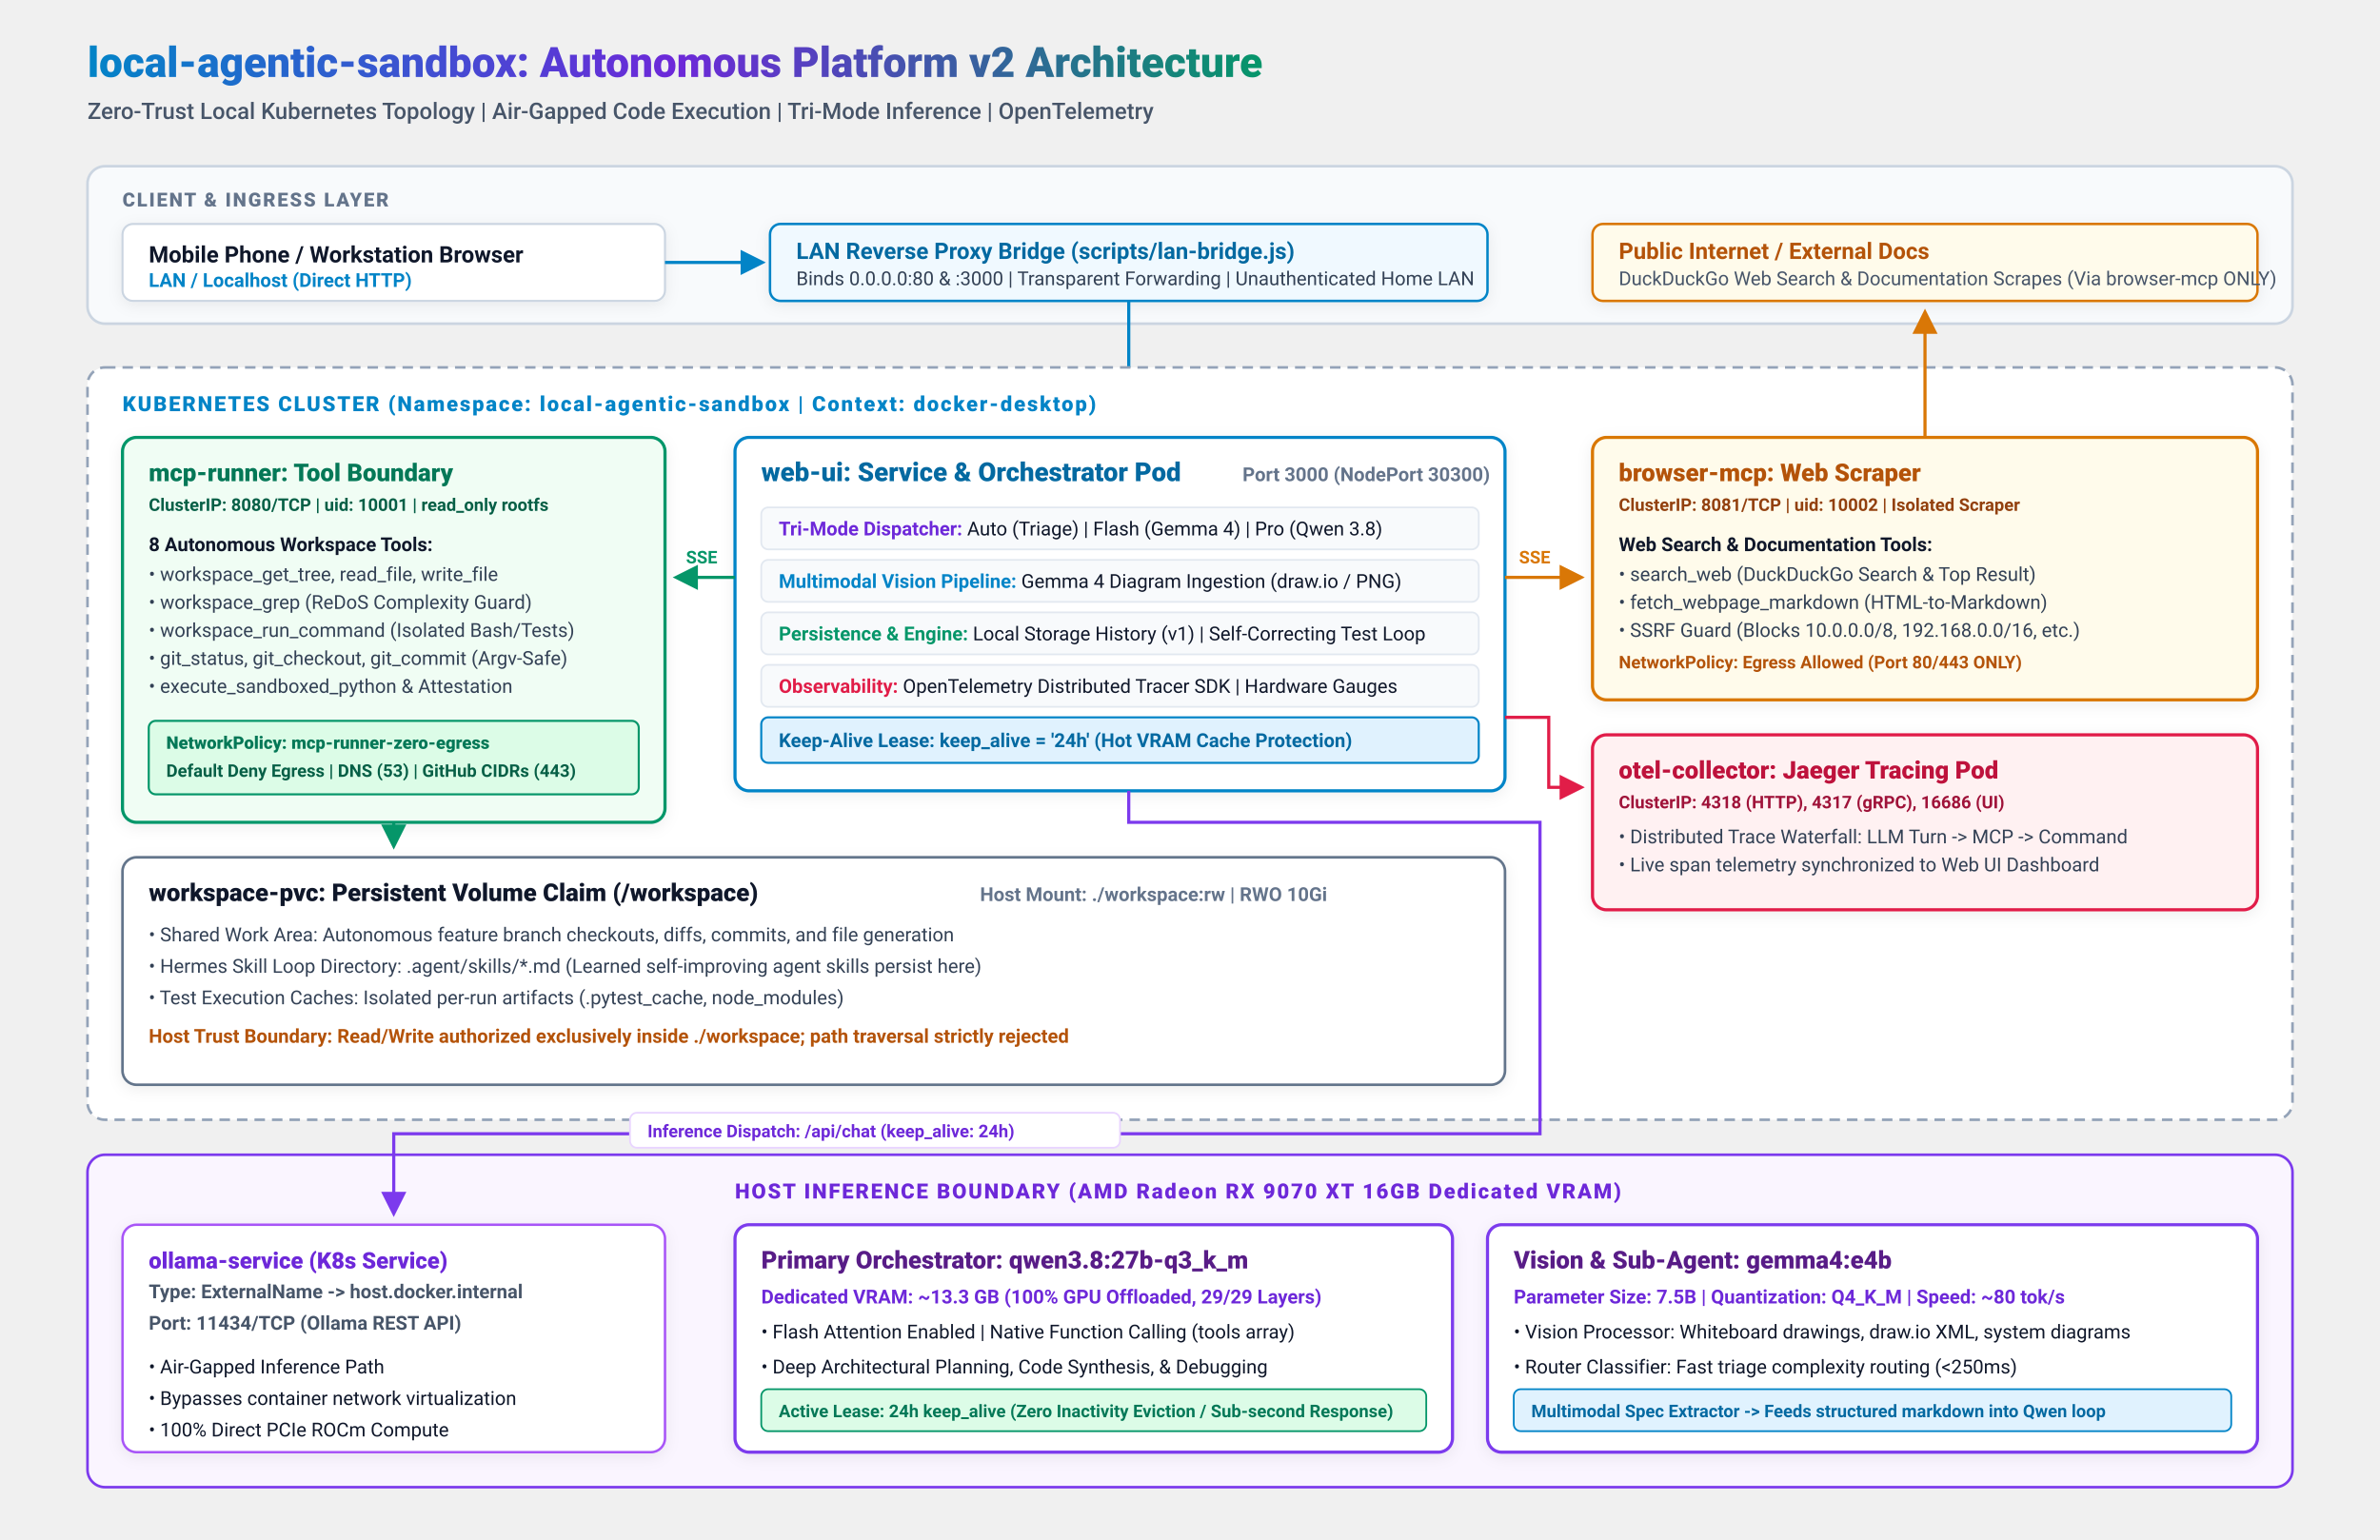
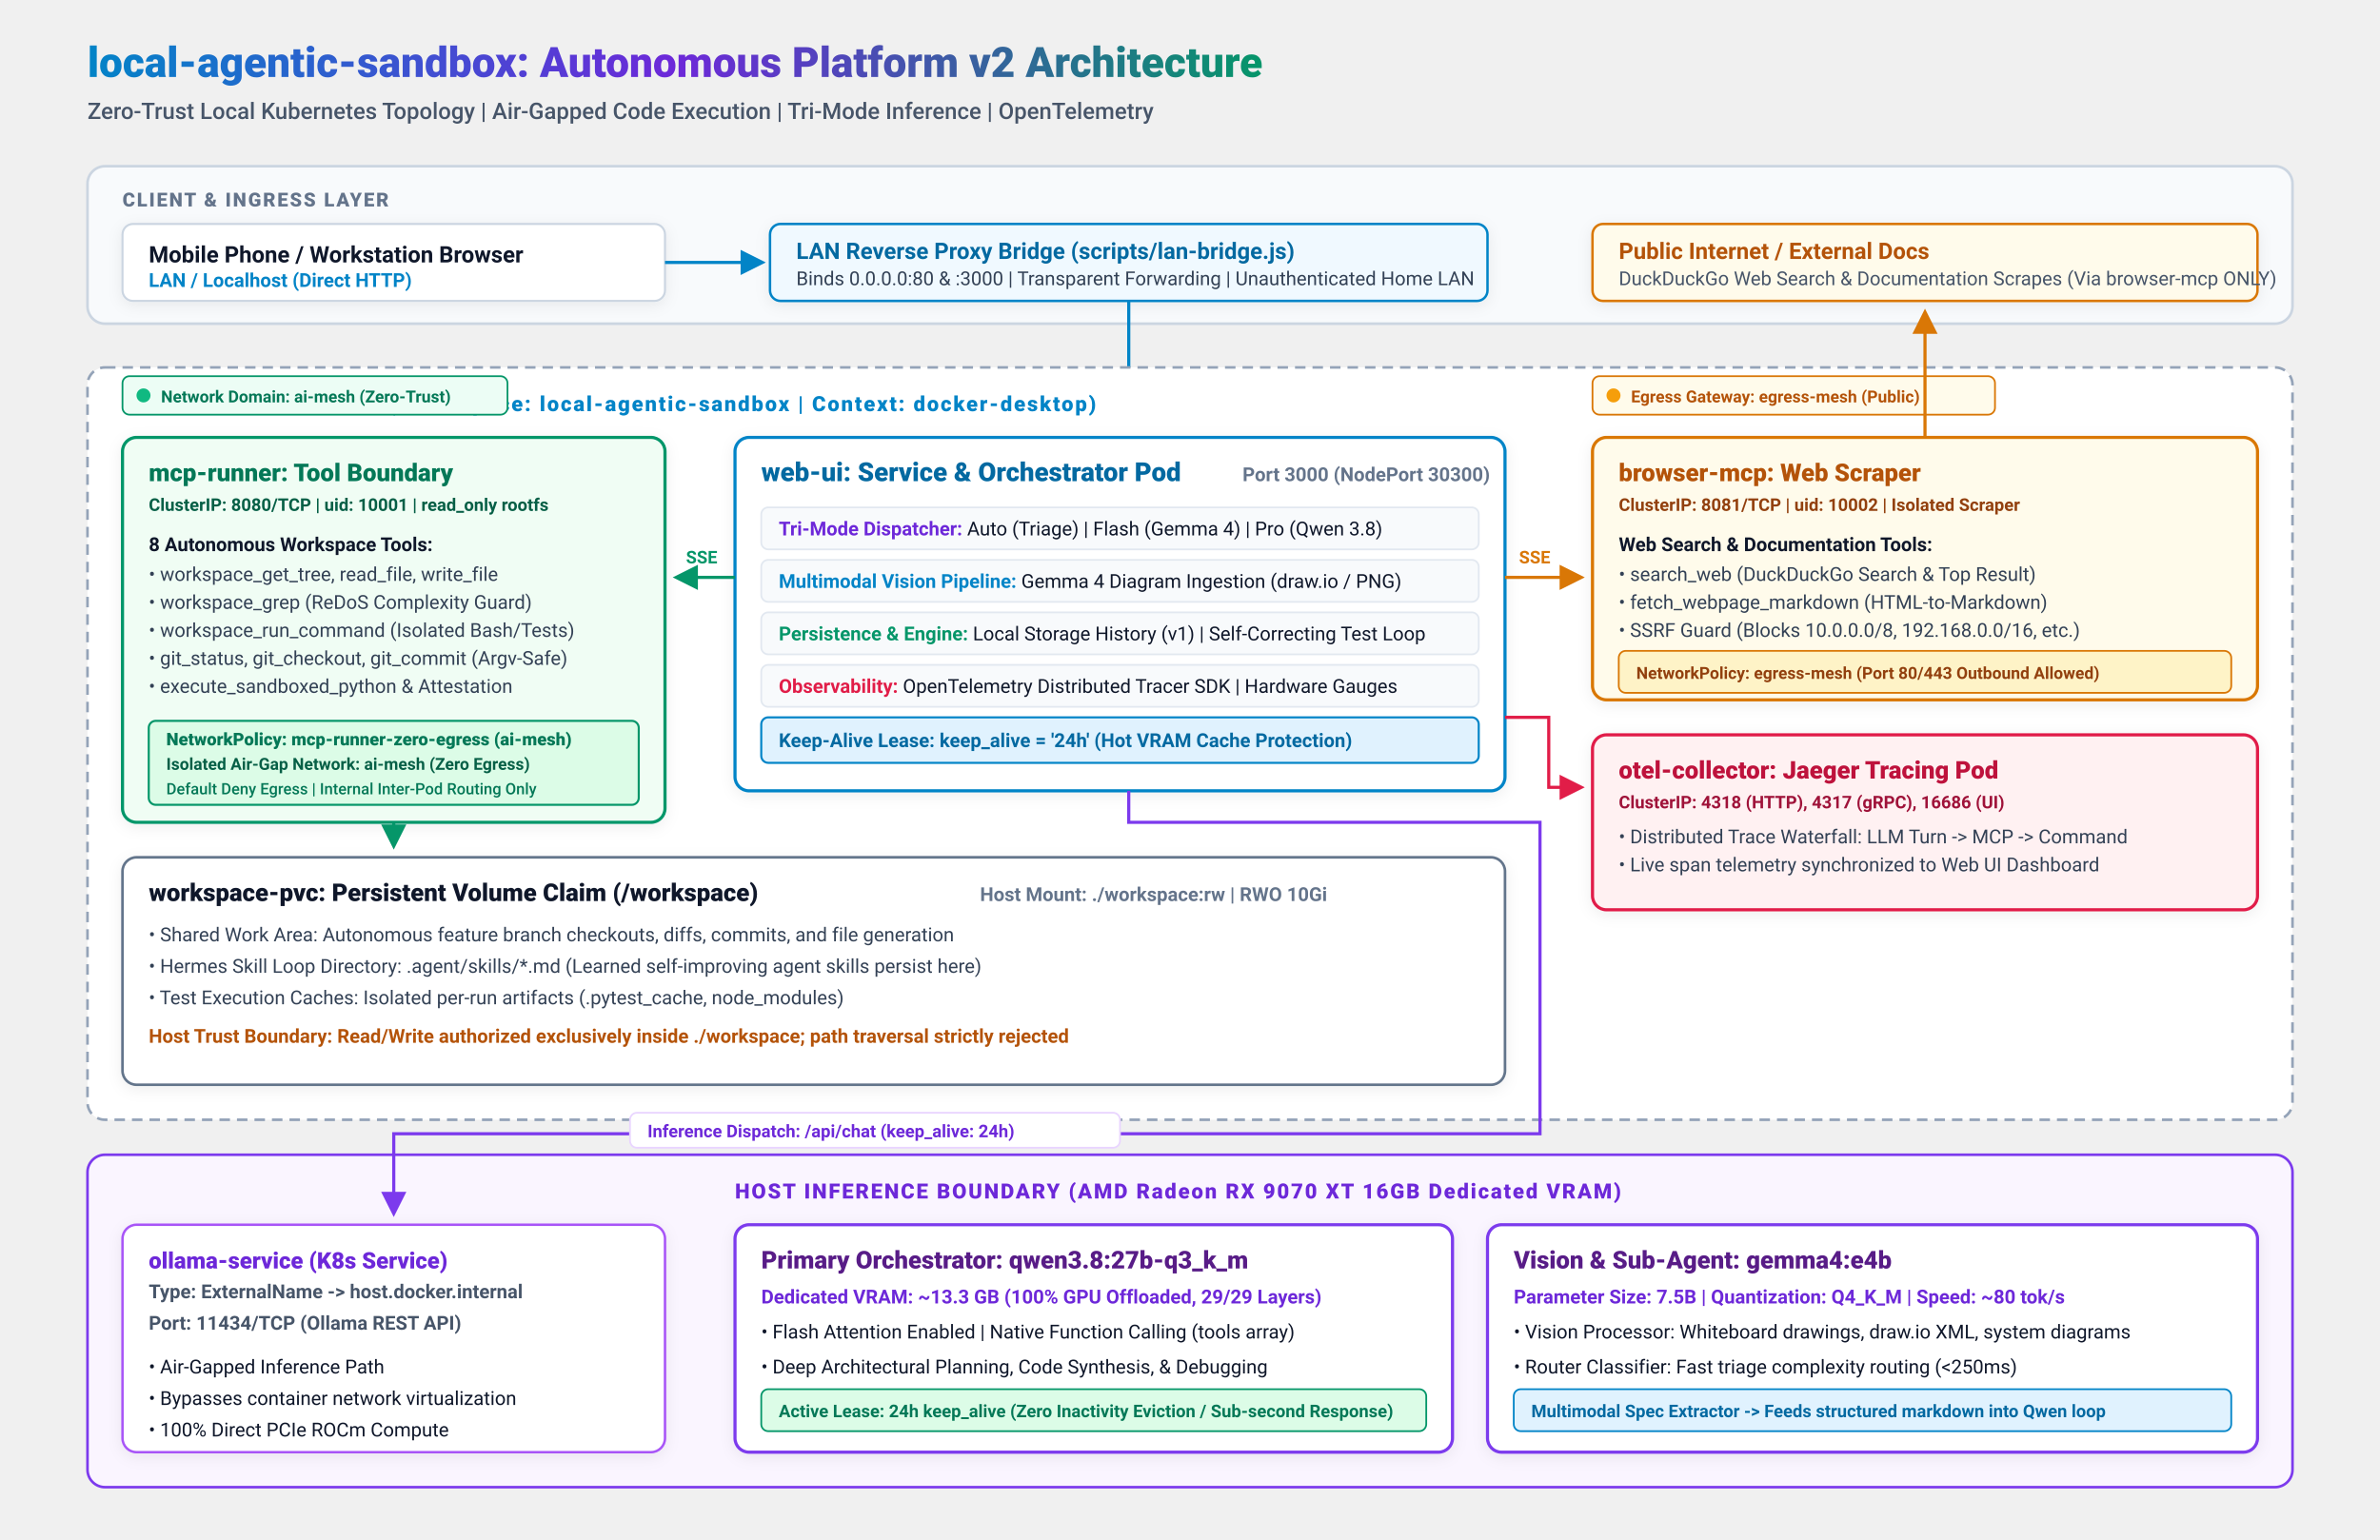
<svg xmlns="http://www.w3.org/2000/svg" viewBox="0 0 1360 880" width="100%" height="100%" style="background-color: #ffffff; font-family: -apple-system, BlinkMacSystemFont, 'Segoe UI', Roboto, Helvetica, Arial, sans-serif;">
  <defs>
    <filter id="cardShadow" x="-2%" y="-2%" width="104%" height="108%" filterUnits="userSpaceOnUse">
      <feDropShadow dx="0" dy="2" stdDeviation="4" flood-color="#0f172a" flood-opacity="0.07" />
    </filter>
    <linearGradient id="headerGrad" x1="0%" y1="0%" x2="100%" y2="0%">
      <stop offset="0%" stop-color="#0284c7" />
      <stop offset="50%" stop-color="#6d28d9" />
      <stop offset="100%" stop-color="#059669" />
    </linearGradient>
    <marker id="arrowCyan" markerWidth="8" markerHeight="8" refX="6" refY="4" orient="auto">
      <path d="M 0 0 L 8 4 L 0 8 Z" fill="#0284c7" />
    </marker>
    <marker id="arrowEmerald" markerWidth="8" markerHeight="8" refX="6" refY="4" orient="auto">
      <path d="M 0 0 L 8 4 L 0 8 Z" fill="#059669" />
    </marker>
    <marker id="arrowPurple" markerWidth="8" markerHeight="8" refX="6" refY="4" orient="auto">
      <path d="M 0 0 L 8 4 L 0 8 Z" fill="#7c3aed" />
    </marker>
    <marker id="arrowAmber" markerWidth="8" markerHeight="8" refX="6" refY="4" orient="auto">
      <path d="M 0 0 L 8 4 L 0 8 Z" fill="#d97706" />
    </marker>
    <marker id="arrowRose" markerWidth="8" markerHeight="8" refX="6" refY="4" orient="auto">
      <path d="M 0 0 L 8 4 L 0 8 Z" fill="#e11d48" />
    </marker>
  </defs>
  <text x="50" y="44" font-size="24" font-weight="800" fill="url(#headerGrad)">local-agentic-sandbox: Autonomous Platform v2 Architecture</text>
  <text x="50" y="68" font-size="13" font-weight="500" fill="#475569">Zero-Trust Local Kubernetes Topology | Air-Gapped Code Execution | Tri-Mode Inference | OpenTelemetry</text>
  <rect x="50" y="95" width="1260" height="90" rx="10" fill="#f8fafc" stroke="#cbd5e1" stroke-width="1.5" />
  <text x="70" y="118" font-size="11" font-weight="800" fill="#64748b" letter-spacing="1">CLIENT &amp; INGRESS LAYER</text>
  <rect x="70" y="128" width="310" height="44" rx="6" fill="#ffffff" stroke="#cbd5e1" stroke-width="1.2" filter="url(#cardShadow)" />
  <text x="85" y="150" font-size="13" font-weight="700" fill="#0f172a">Mobile Phone / Workstation Browser</text>
  <text x="85" y="164" font-size="11" font-weight="600" fill="#0284c7">LAN / Localhost (Direct HTTP)</text>
  <rect x="440" y="128" width="410" height="44" rx="6" fill="#f0f9ff" stroke="#0284c7" stroke-width="1.4" filter="url(#cardShadow)" />
  <text x="455" y="148" font-size="13" font-weight="700" fill="#0369a1">LAN Reverse Proxy Bridge (scripts/lan-bridge.js)</text>
  <text x="455" y="163" font-size="11" fill="#334155">Binds 0.0.0.0:80 &amp; :3000 | Transparent Forwarding | Unauthenticated Home LAN</text>
  <rect x="910" y="128" width="380" height="44" rx="6" fill="#fffbeb" stroke="#d97706" stroke-width="1.4" filter="url(#cardShadow)" />
  <text x="925" y="148" font-size="13" font-weight="700" fill="#b45309">Public Internet / External Docs</text>
  <text x="925" y="163" font-size="11" fill="#475569">DuckDuckGo Web Search &amp; Documentation Scrapes (Via browser-mcp ONLY)</text>
  <path d="M 380 150 L 434 150" fill="none" stroke="#0284c7" stroke-width="1.8" marker-end="url(#arrowCyan)" />
  <path d="M 645 172 L 645 224" fill="none" stroke="#0284c7" stroke-width="1.8" marker-end="url(#arrowCyan)" />
  <rect x="50" y="210" width="1260" height="430" rx="10" fill="#ffffff" stroke="#94a3b8" stroke-width="1.5" stroke-dasharray="6 4" />
  <text x="70" y="235" font-size="12" font-weight="800" fill="#0284c7" letter-spacing="1">KUBERNETES CLUSTER (Namespace: local-agentic-sandbox | Context: docker-desktop)</text>
  <rect x="420" y="250" width="440" height="202" rx="8" fill="#ffffff" stroke="#0284c7" stroke-width="1.8" filter="url(#cardShadow)" />
  <text x="435" y="275" font-size="15" font-weight="800" fill="#0369a1">web-ui: Service &amp; Orchestrator Pod</text>
  <text x="710" y="275" font-size="11" font-weight="600" fill="#64748b">Port 3000 (NodePort 30300)</text>
  <rect x="435" y="290" width="410" height="24" rx="4" fill="#f8fafc" stroke="#e2e8f0" />
  <text x="445" y="306" font-size="11" fill="#0f172a">
    <tspan font-weight="700" fill="#6d28d9">Tri-Mode Dispatcher:</tspan> Auto (Triage) | Flash (Gemma 4) | Pro (Qwen 3.8)</text>
  <rect x="435" y="320" width="410" height="24" rx="4" fill="#f8fafc" stroke="#e2e8f0" />
  <text x="445" y="336" font-size="11" fill="#0f172a">
    <tspan font-weight="700" fill="#0284c7">Multimodal Vision Pipeline:</tspan> Gemma 4 Diagram Ingestion (draw.io / PNG)</text>
  <rect x="435" y="350" width="410" height="24" rx="4" fill="#f8fafc" stroke="#e2e8f0" />
  <text x="445" y="366" font-size="11" fill="#0f172a">
    <tspan font-weight="700" fill="#059669">Persistence &amp; Engine:</tspan> Local Storage History (v1) | Self-Correcting Test Loop</text>
  <rect x="435" y="380" width="410" height="24" rx="4" fill="#f8fafc" stroke="#e2e8f0" />
  <text x="445" y="396" font-size="11" fill="#0f172a">
    <tspan font-weight="700" fill="#e11d48">Observability:</tspan> OpenTelemetry Distributed Tracer SDK | Hardware Gauges</text>
  <rect x="435" y="410" width="410" height="26" rx="4" fill="#e0f2fe" stroke="#0284c7" stroke-width="1.2" />
  <text x="445" y="427" font-size="11" font-weight="700" fill="#0369a1">Keep-Alive Lease: keep_alive = '24h' (Hot VRAM Cache Protection)</text>
  <rect x="70" y="250" width="310" height="220" rx="8" fill="#f0fdf4" stroke="#059669" stroke-width="1.8" filter="url(#cardShadow)" />
  <text x="85" y="275" font-size="14" font-weight="800" fill="#047857">mcp-runner: Tool Boundary</text>
  <text x="85" y="292" font-size="10" font-weight="600" fill="#065f46">ClusterIP: 8080/TCP | uid: 10001 | read_only rootfs</text>
  <text x="85" y="315" font-size="11" font-weight="700" fill="#0f172a">8 Autonomous Workspace Tools:</text>
  <text x="85" y="332" font-size="11" fill="#334155">• workspace_get_tree, read_file, write_file</text>
  <text x="85" y="348" font-size="11" fill="#334155">• workspace_grep (ReDoS Complexity Guard)</text>
  <text x="85" y="364" font-size="11" fill="#334155">• workspace_run_command (Isolated Bash/Tests)</text>
  <text x="85" y="380" font-size="11" fill="#334155">• git_status, git_checkout, git_commit (Argv-Safe)</text>
  <text x="85" y="396" font-size="11" fill="#334155">• execute_sandboxed_python &amp; Attestation</text>
-   <rect x="85" y="412" width="280" height="42" rx="4" fill="#dcfce7" stroke="#059669" stroke-width="1.2" />
-   <text x="95" y="428" font-size="10" font-weight="800" fill="#047857">NetworkPolicy: mcp-runner-zero-egress</text>
-   <text x="95" y="444" font-size="10" font-weight="600" fill="#065f46">Default Deny Egress | DNS (53) | GitHub CIDRs (443)</text>
+   <rect x="85" y="412" width="280" height="48" rx="4" fill="#dcfce7" stroke="#059669" stroke-width="1.2" />
+   <text x="95" y="426" font-size="10" font-weight="800" fill="#047857">NetworkPolicy: mcp-runner-zero-egress (ai-mesh)</text>
+   <text x="95" y="440" font-size="9.5" font-weight="700" fill="#065f46">Isolated Air-Gap Network: ai-mesh (Zero Egress)</text>
+   <text x="95" y="454" font-size="9" font-weight="500" fill="#047857">Default Deny Egress | Internal Inter-Pod Routing Only</text>
  <rect x="910" y="250" width="380" height="150" rx="8" fill="#fffbeb" stroke="#d97706" stroke-width="1.8" filter="url(#cardShadow)" />
  <text x="925" y="275" font-size="14" font-weight="800" fill="#b45309">browser-mcp: Web Scraper</text>
  <text x="925" y="292" font-size="10" font-weight="600" fill="#92400e">ClusterIP: 8081/TCP | uid: 10002 | Isolated Scraper</text>
  <text x="925" y="315" font-size="11" font-weight="700" fill="#0f172a">Web Search &amp; Documentation Tools:</text>
  <text x="925" y="332" font-size="11" fill="#334155">• search_web (DuckDuckGo Search &amp; Top Result)</text>
  <text x="925" y="348" font-size="11" fill="#334155">• fetch_webpage_markdown (HTML-to-Markdown)</text>
  <text x="925" y="364" font-size="11" fill="#334155">• SSRF Guard (Blocks 10.0.0.0/8, 192.168.0.0/16, etc.)</text>
-   <text x="925" y="382" font-size="10" font-weight="700" fill="#b45309">NetworkPolicy: Egress Allowed (Port 80/443 ONLY)</text>
+   <rect x="925" y="372" width="350" height="24" rx="4" fill="#fef3c7" stroke="#d97706" stroke-width="1" />
+   <text x="935" y="388" font-size="9.5" font-weight="700" fill="#92400e">NetworkPolicy: egress-mesh (Port 80/443 Outbound Allowed)</text>
  <rect x="910" y="420" width="380" height="100" rx="8" fill="#fff1f2" stroke="#e11d48" stroke-width="1.8" filter="url(#cardShadow)" />
  <text x="925" y="445" font-size="14" font-weight="800" fill="#be123c">otel-collector: Jaeger Tracing Pod</text>
  <text x="925" y="462" font-size="10" font-weight="600" fill="#9f1239">ClusterIP: 4318 (HTTP), 4317 (gRPC), 16686 (UI)</text>
  <text x="925" y="482" font-size="11" fill="#334155">• Distributed Trace Waterfall: LLM Turn -&gt; MCP -&gt; Command</text>
  <text x="925" y="498" font-size="11" fill="#334155">• Live span telemetry synchronized to Web UI Dashboard</text>
  <rect x="70" y="490" width="790" height="130" rx="8" fill="#ffffff" stroke="#64748b" stroke-width="1.5" filter="url(#cardShadow)" />
  <text x="85" y="515" font-size="14" font-weight="800" fill="#0f172a">workspace-pvc: Persistent Volume Claim (/workspace)</text>
  <text x="560" y="515" font-size="11" font-weight="600" fill="#64748b">Host Mount: ./workspace:rw | RWO 10Gi</text>
  <text x="85" y="538" font-size="11" fill="#334155">• Shared Work Area: Autonomous feature branch checkouts, diffs, commits, and file generation</text>
  <text x="85" y="556" font-size="11" fill="#334155">• Hermes Skill Loop Directory: .agent/skills/*.md (Learned self-improving agent skills persist here)</text>
  <text x="85" y="574" font-size="11" fill="#334155">• Test Execution Caches: Isolated per-run artifacts (.pytest_cache, node_modules)</text>
  <text x="85" y="596" font-size="11" font-weight="700" fill="#b45309">Host Trust Boundary: Read/Write authorized exclusively inside ./workspace; path traversal strictly rejected</text>
+   <g id="network-mesh-badges">
+     <rect x="70" y="215" width="220" height="22" rx="4" fill="#ecfdf5" stroke="#059669" stroke-width="1" />
+     <circle cx="82" cy="226" r="4" fill="#10b981" />
+     <text x="92" y="230" font-size="9.5" font-weight="700" fill="#047857">Network Domain: ai-mesh (Zero-Trust)</text>
+     <rect x="910" y="215" width="230" height="22" rx="4" fill="#fffbeb" stroke="#d97706" stroke-width="1" />
+     <circle cx="922" cy="226" r="4" fill="#f59e0b" />
+     <text x="932" y="230" font-size="9.5" font-weight="700" fill="#b45309">Egress Gateway: egress-mesh (Public)</text>
+   </g>
  <path d="M 420 330 L 388 330" fill="none" stroke="#059669" stroke-width="1.8" marker-end="url(#arrowEmerald)" />
  <text x="392" y="322" font-size="10" font-weight="700" fill="#059669">SSE</text>
  <path d="M 860 330 L 902 330" fill="none" stroke="#d97706" stroke-width="1.8" marker-end="url(#arrowAmber)" />
  <text x="868" y="322" font-size="10" font-weight="700" fill="#d97706">SSE</text>
  <path d="M 1100 250 L 1100 180" fill="none" stroke="#d97706" stroke-width="1.8" marker-end="url(#arrowAmber)" />
  <path d="M 860 410 L 885 410 L 885 450 L 902 450" fill="none" stroke="#e11d48" stroke-width="1.8" marker-end="url(#arrowRose)" />
  <path d="M 225 470 L 225 482" fill="none" stroke="#059669" stroke-width="1.8" marker-end="url(#arrowEmerald)" />
  <rect x="50" y="660" width="1260" height="190" rx="10" fill="#faf5ff" stroke="#7c3aed" stroke-width="1.5" />
  <text x="420" y="685" font-size="12" font-weight="800" fill="#6d28d9" letter-spacing="1">HOST INFERENCE BOUNDARY (AMD Radeon RX 9070 XT 16GB Dedicated VRAM)</text>
  <rect x="70" y="700" width="310" height="130" rx="8" fill="#ffffff" stroke="#a855f7" stroke-width="1.4" filter="url(#cardShadow)" />
  <text x="85" y="725" font-size="13" font-weight="800" fill="#6d28d9">ollama-service (K8s Service)</text>
  <text x="85" y="742" font-size="11" font-weight="600" fill="#475569">Type: ExternalName -&gt; host.docker.internal</text>
  <text x="85" y="760" font-size="11" font-weight="600" fill="#475569">Port: 11434/TCP (Ollama REST API)</text>
  <text x="85" y="785" font-size="11" fill="#0f172a">• Air-Gapped Inference Path</text>
  <text x="85" y="803" font-size="11" fill="#0f172a">• Bypasses container network virtualization</text>
  <text x="85" y="821" font-size="11" fill="#0f172a">• 100% Direct PCIe ROCm Compute</text>
  <rect x="420" y="700" width="410" height="130" rx="8" fill="#ffffff" stroke="#7c3aed" stroke-width="1.8" filter="url(#cardShadow)" />
  <text x="435" y="725" font-size="14" font-weight="800" fill="#581c87">Primary Orchestrator: qwen3.8:27b-q3_k_m</text>
  <text x="435" y="745" font-size="11" font-weight="700" fill="#6d28d9">Dedicated VRAM: ~13.3 GB (100% GPU Offloaded, 29/29 Layers)</text>
  <text x="435" y="765" font-size="11" fill="#0f172a">• Flash Attention Enabled | Native Function Calling (tools array)</text>
  <text x="435" y="785" font-size="11" fill="#0f172a">• Deep Architectural Planning, Code Synthesis, &amp; Debugging</text>
  <rect x="435" y="794" width="380" height="24" rx="4" fill="#dcfce7" stroke="#059669" stroke-width="1" />
  <text x="445" y="810" font-size="10" font-weight="700" fill="#047857">Active Lease: 24h keep_alive (Zero Inactivity Eviction / Sub-second Response)</text>
  <rect x="850" y="700" width="440" height="130" rx="8" fill="#ffffff" stroke="#7c3aed" stroke-width="1.8" filter="url(#cardShadow)" />
  <text x="865" y="725" font-size="14" font-weight="800" fill="#581c87">Vision &amp; Sub-Agent: gemma4:e4b</text>
  <text x="865" y="745" font-size="11" font-weight="700" fill="#6d28d9">Parameter Size: 7.5B | Quantization: Q4_K_M | Speed: ~80 tok/s</text>
  <text x="865" y="765" font-size="11" fill="#0f172a">• Vision Processor: Whiteboard drawings, draw.io XML, system diagrams</text>
  <text x="865" y="785" font-size="11" fill="#0f172a">• Router Classifier: Fast triage complexity routing (&lt;250ms)</text>
  <rect x="865" y="794" width="410" height="24" rx="4" fill="#e0f2fe" stroke="#0284c7" stroke-width="1" />
  <text x="875" y="810" font-size="10" font-weight="700" fill="#0369a1">Multimodal Spec Extractor -&gt; Feeds structured markdown into Qwen loop</text>
  <path d="M 645 452 L 645 470 L 880 470 L 880 648 L 225 648 L 225 692" fill="none" stroke="#7c3aed" stroke-width="1.8" marker-end="url(#arrowPurple)" />
  <rect x="360" y="636" width="280" height="20" rx="4" fill="#ffffff" stroke="#e9d5ff" stroke-width="1" />
  <text x="370" y="650" font-size="10" font-weight="700" fill="#6d28d9">Inference Dispatch: /api/chat (keep_alive: 24h)</text>
</svg>
